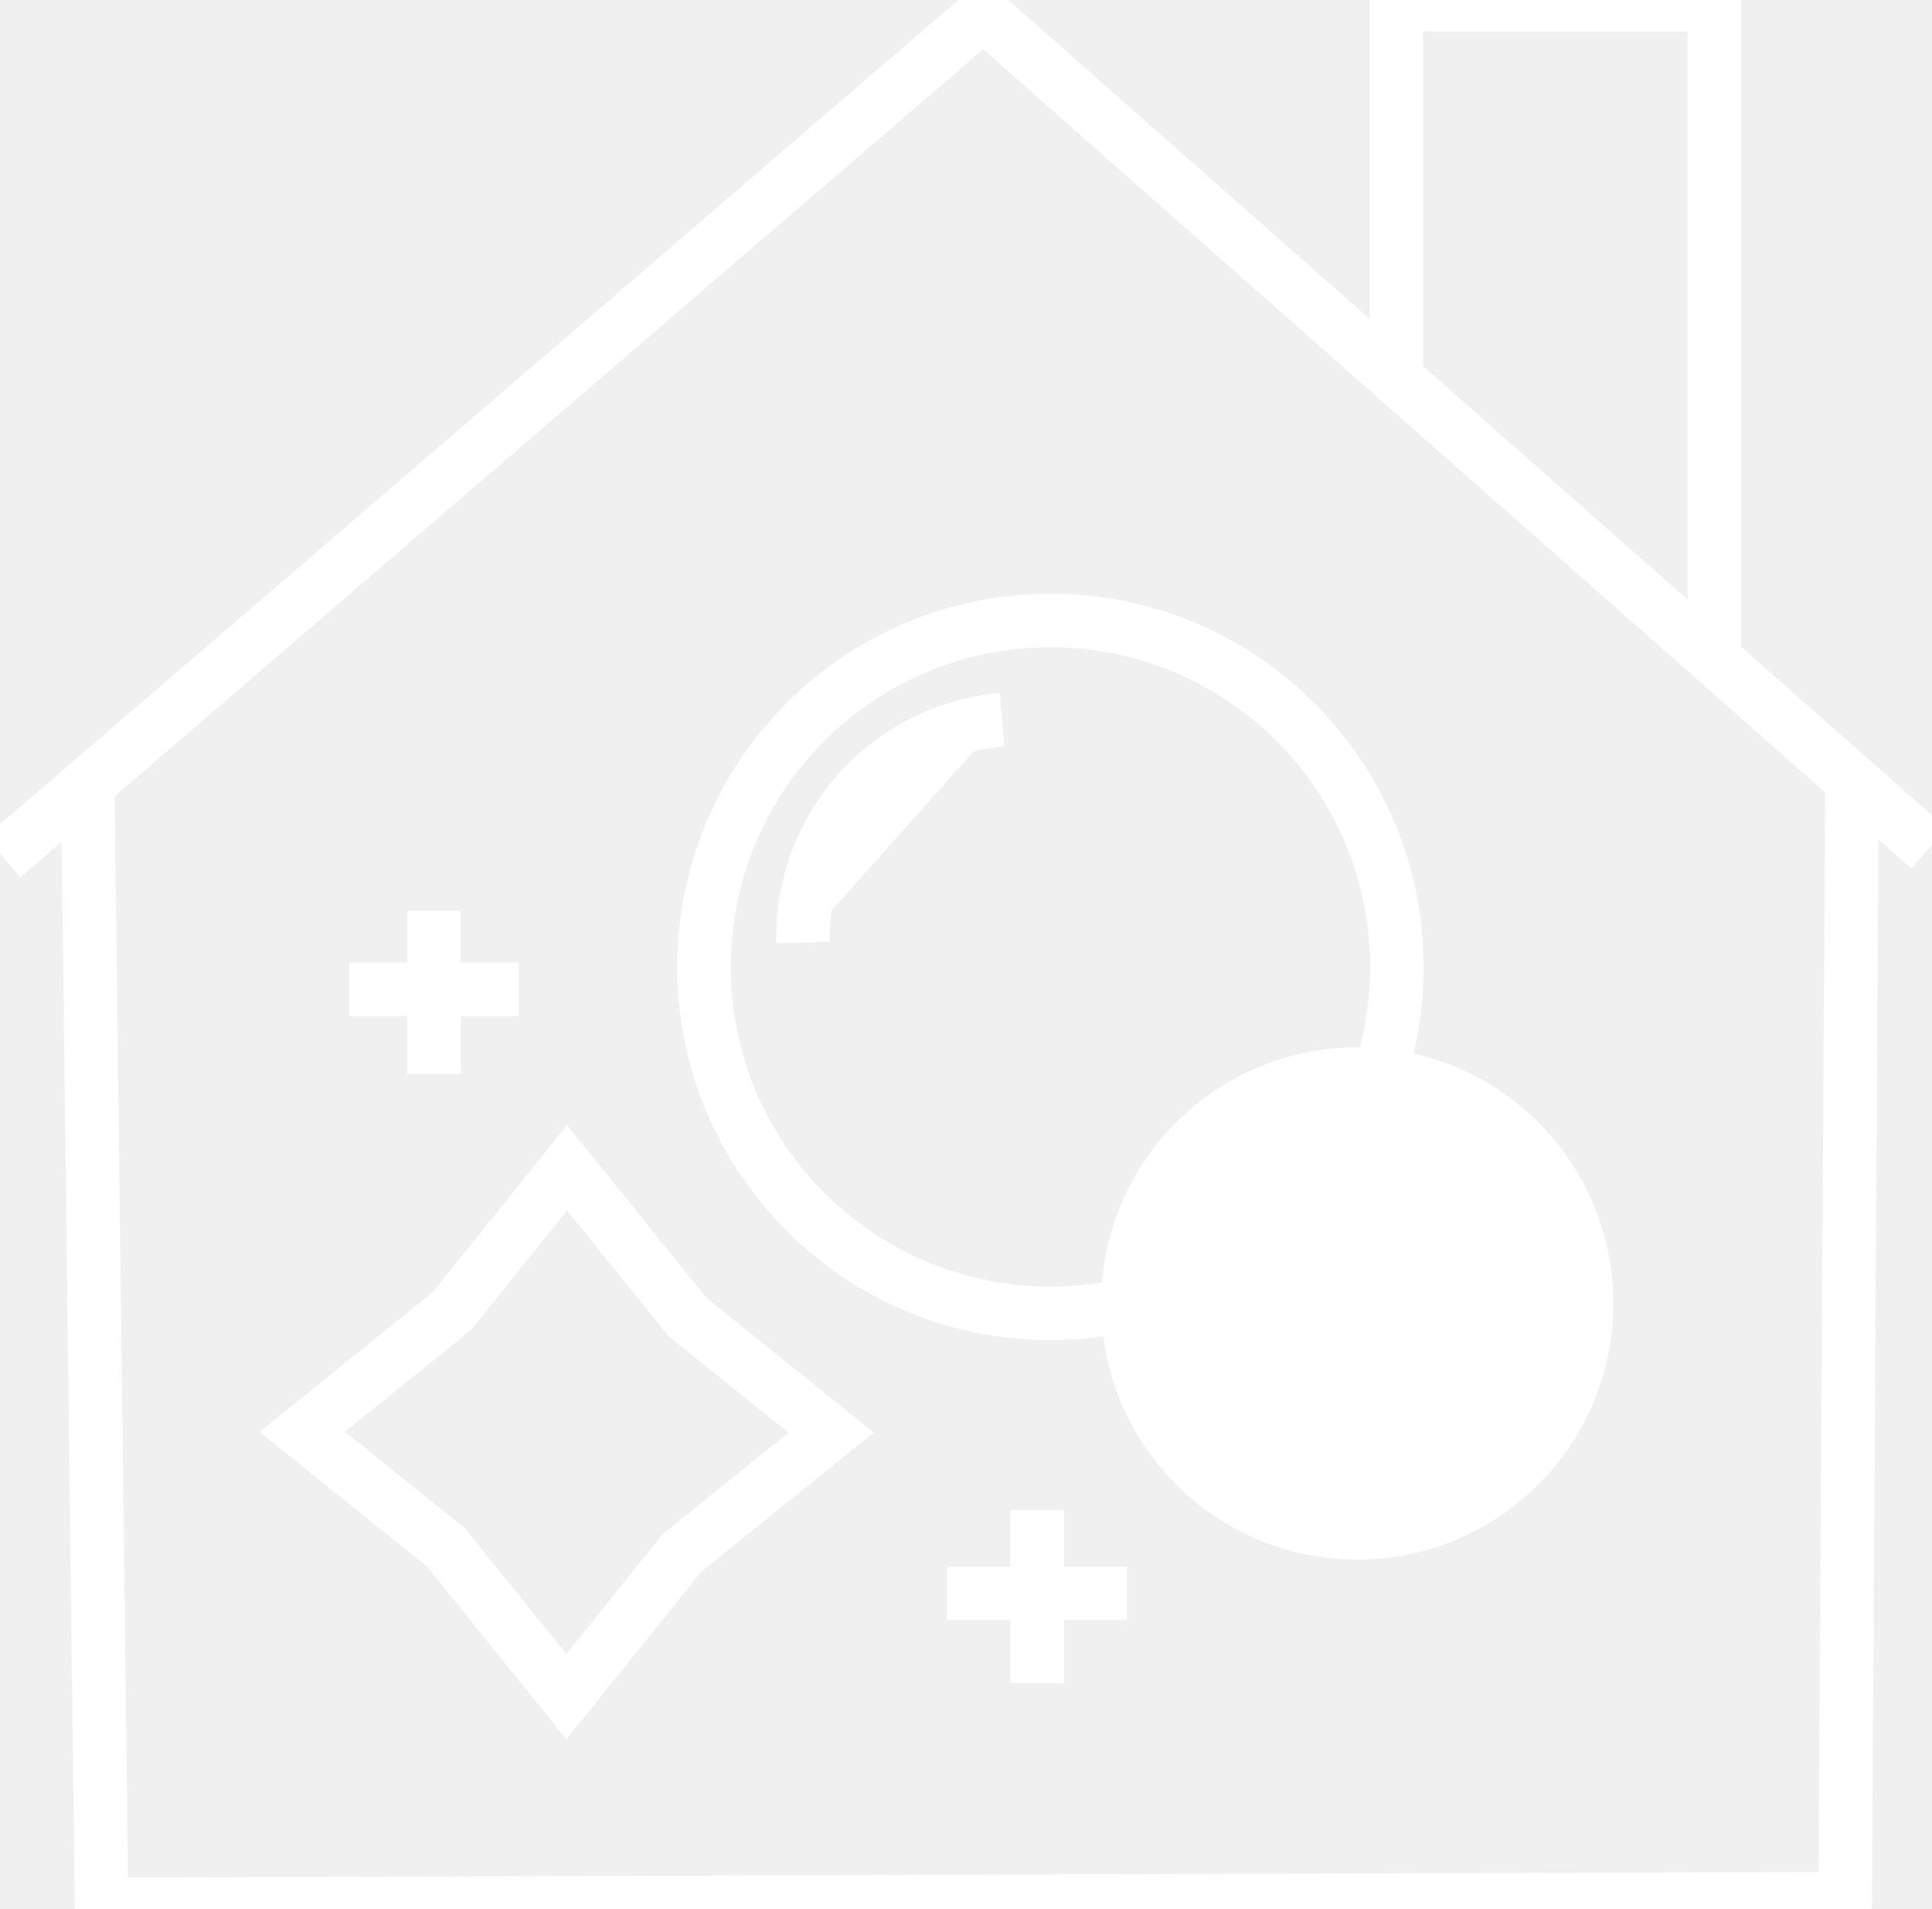
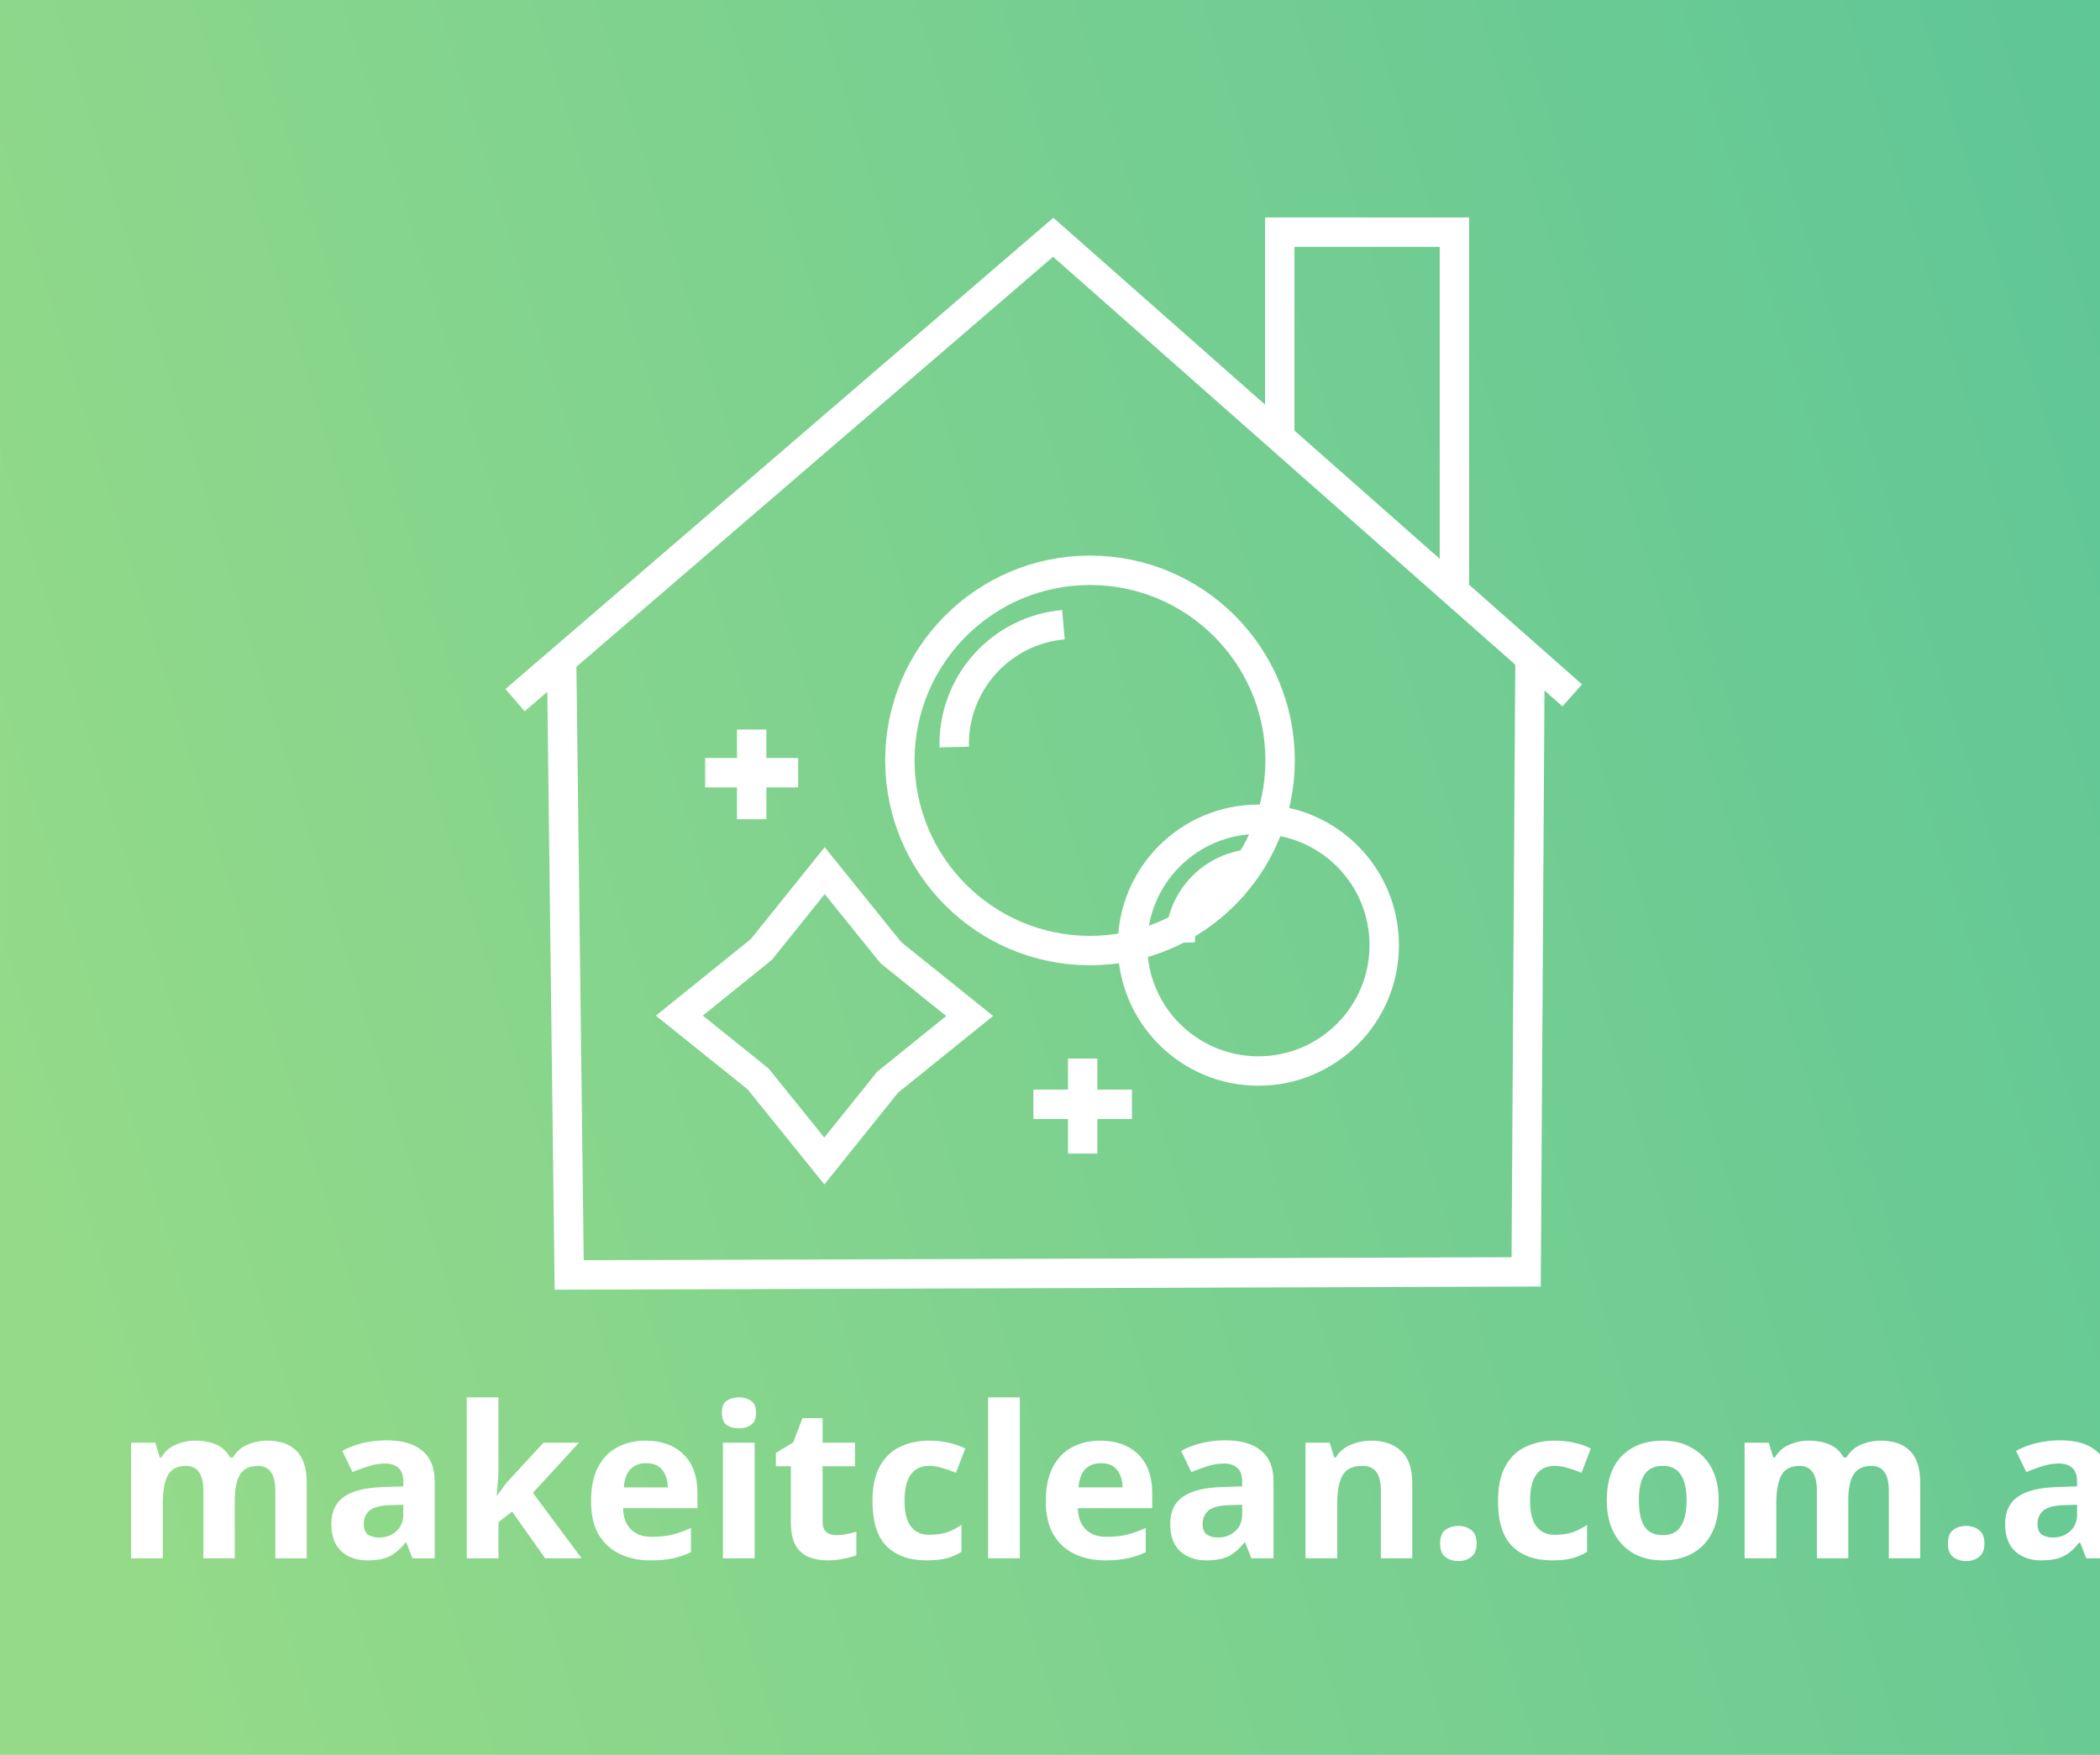
- <svg xmlns="http://www.w3.org/2000/svg" width="64.906mm" height="64.12mm" viewBox="0 0 64.906 64.12" version="1.1" id="svg8">
-   <defs id="defs2" />
-   <g id="layer1" transform="translate(-38.88796,-91.66692)">
-     <path style="fill:none;stroke:#ffffff;stroke-width:1.8;stroke-linecap:butt;stroke-linejoin:miter;stroke-miterlimit:4;stroke-dasharray:none;stroke-opacity:1" d="m 41.834,117.893 0.465,37.744 58.577,-0.189 0.232,-37.421" id="path4518" />
-     <path style="fill:none;stroke:#ffffff;stroke-width:1.8;stroke-linecap:butt;stroke-linejoin:miter;stroke-miterlimit:4;stroke-dasharray:none;stroke-opacity:1" d="M 38.986,120.457 71.925,92.129 103.694,120.166" id="path4528" />
-     <g id="g4548" transform="matrix(1.244082,0,0,1.244082,-26.57154,-118.9932)" style="stroke:#ffffff;stroke-width:1.447;stroke-miterlimit:4;stroke-dasharray:none">
-       <circle r="9.354" cy="195.438" cx="80.983" id="path4534" style="fill:none;fill-rule:evenodd;stroke:#ffffff;stroke-width:1.447;stroke-miterlimit:4;stroke-dasharray:none" />
-       <circle style="fill:#ffffff;fill-rule:evenodd;stroke:#ffffff;stroke-width:1.447;stroke-miterlimit:4;stroke-dasharray:none" id="circle4536" cx="89.268" cy="204.525" r="6.192" />
-       <path d="m 74.303,194.78 a 5.899,5.899 0 0 1 5.373,-6.02" id="path4540" style="fill:#ffffff;fill-rule:evenodd;stroke:#ffffff;stroke-width:1.447;stroke-miterlimit:4;stroke-dasharray:none" />
-       <path style="fill:#ffffff;fill-rule:evenodd;stroke:#ffffff;stroke-width:1.447;stroke-miterlimit:4;stroke-dasharray:none" id="path4542" d="m 85.424,204.407 a 3.804,3.804 0 0 1 3.464,-3.881" />
+ <svg xmlns="http://www.w3.org/2000/svg" xmlns:xlink="http://www.w3.org/1999/xlink" width="222.889mm" height="186.229mm" viewBox="0 0 222.889 186.229" version="1.1" id="svg8">
+   <defs id="defs2">
+     <linearGradient xlink:href="#linearGradient900" id="linearGradient902" x1="2.627" y1="172.486" x2="267.588" y2="46.431" gradientUnits="userSpaceOnUse" gradientTransform="matrix(0.444989,0,0,0.6909738,27.73076,38.5151)" />
+     <linearGradient id="linearGradient900">
+       <stop style="stop-color:#7ed56f;stop-opacity:1;" offset="0" id="stop896" />
+       <stop style="stop-color:#28b485;stop-opacity:1" offset="1" id="stop898" />
+     </linearGradient>
+   </defs>
+   <g id="layer1" transform="translate(39.81502,-30.91162)">
+     <g id="g969" transform="matrix(2.316565,0,0,2.316565,-94.30461,-163.2883)">
+       <rect y="83.831" x="23.522" height="80.39" width="96.215" id="rect855" style="opacity:0.8;fill:url(#linearGradient902);fill-opacity:1;fill-rule:nonzero;stroke:none;stroke-width:1.4;stroke-miterlimit:4;stroke-dasharray:none;stroke-opacity:0.675" />
+       <g transform="translate(140.5802,65.98539)" id="g848">
+         <path style="fill:none;stroke:#ffffff;stroke-width:1.347;stroke-linecap:butt;stroke-linejoin:miter;stroke-miterlimit:4;stroke-dasharray:none;stroke-opacity:1" d="m -91.328,48 0.348,28.252 43.846,-0.141 0.174,-28.01" id="path4518" />
+         <path style="fill:none;stroke:#ffffff;stroke-width:1.347;stroke-linecap:butt;stroke-linejoin:miter;stroke-miterlimit:4;stroke-dasharray:none;stroke-opacity:1" d="m -93.46,49.919 24.656,-21.204 23.78,20.986" id="path4528" />
+         <g id="g4548" transform="matrix(0.9312118,0,0,0.9312118,-142.5307,-129.3129)" style="fill:none;stroke:#ffffff;stroke-width:1.447;stroke-miterlimit:4;stroke-dasharray:none">
+           <circle r="9.354" cy="195.438" cx="80.983" id="path4534" style="fill:none;fill-rule:evenodd;stroke:#ffffff;stroke-width:1.447;stroke-miterlimit:4;stroke-dasharray:none" />
+           <circle style="fill:none;fill-rule:evenodd;stroke:#ffffff;stroke-width:1.447;stroke-miterlimit:4;stroke-dasharray:none" id="circle4536" cx="89.268" cy="204.525" r="6.192" />
+           <path d="m 74.303,194.78 a 5.899,5.899 0 0 1 5.373,-6.02" id="path4540" style="fill:none;fill-rule:evenodd;stroke:#ffffff;stroke-width:1.447;stroke-miterlimit:4;stroke-dasharray:none" />
+           <path style="fill:none;fill-rule:evenodd;stroke:#ffffff;stroke-width:1.447;stroke-miterlimit:4;stroke-dasharray:none" id="path4542" d="m 85.424,204.407 a 3.804,3.804 0 0 1 3.464,-3.881" />
+         </g>
+         <path style="fill:none;fill-opacity:1;fill-rule:evenodd;stroke:#ffffff;stroke-width:3.658;stroke-miterlimit:4;stroke-dasharray:none" id="path4556" d="m 37.624,186.35 -12.245,-4.706 -12.416,-1.902 4.706,-12.245 1.902,-12.416 12.245,4.706 12.416,1.902 -4.706,12.245 z" transform="matrix(0.3187894,0.1845526,-0.1845526,0.3187894,-56.89308,4.680548)" />
+         <g id="g4568" transform="matrix(0.3044317,0,0,0.3044317,-73.92263,14.36772)" style="fill:none;stroke:#ffffff;stroke-width:4.426;stroke-miterlimit:4;stroke-dasharray:none">
+           <path id="path4560" d="m 21.248,170.715 v 14.299" style="fill:none;stroke:#ffffff;stroke-width:4.426;stroke-linecap:butt;stroke-linejoin:miter;stroke-miterlimit:4;stroke-dasharray:none;stroke-opacity:1" />
+           <path id="path4564" d="M 13.831,177.597 H 28.665" style="fill:none;stroke:#ffffff;stroke-width:4.426;stroke-linecap:butt;stroke-linejoin:miter;stroke-miterlimit:4;stroke-dasharray:none;stroke-opacity:1" />
+         </g>
+         <g transform="matrix(0.2872823,0,0,0.2872823,-88.72316,2.223303)" id="g4574" style="fill:none;stroke:#ffffff;stroke-width:4.69;stroke-miterlimit:4;stroke-dasharray:none">
+           <path style="fill:none;stroke:#ffffff;stroke-width:4.69;stroke-linecap:butt;stroke-linejoin:miter;stroke-miterlimit:4;stroke-dasharray:none;stroke-opacity:1" d="m 21.248,170.715 v 14.299" id="path4570" />
+           <path style="fill:none;stroke:#ffffff;stroke-width:4.69;stroke-linecap:butt;stroke-linejoin:miter;stroke-miterlimit:4;stroke-dasharray:none;stroke-opacity:1" d="M 13.831,177.597 H 28.665" id="path4572" />
+         </g>
+         <path style="fill:none;stroke:#ffffff;stroke-width:1.347;stroke-linecap:butt;stroke-linejoin:miter;stroke-miterlimit:4;stroke-dasharray:none;stroke-opacity:1" d="m -58.424,37.984 v -9.503 h 8.002 v 16.405" id="path4576" />
+       </g>
+       <text id="text852" y="155.218" x="28.777" style="font-style:normal;font-variant:normal;font-weight:normal;font-stretch:normal;font-size:9.695px;line-height:1.25;font-family:Corbel;-inkscape-font-specification:Corbel;letter-spacing:0px;word-spacing:0px;fill:#000000;fill-opacity:1;stroke:none;stroke-width:0.519" xml:space="preserve">
+         <tspan style="font-style:normal;font-variant:normal;font-weight:bold;font-stretch:normal;font-family:Corbel;-inkscape-font-specification:'Corbel Bold';fill:#ffffff;stroke:none;stroke-width:0.519" y="155.218" x="28.777" id="tspan850">makeitclean.com.au</tspan>
+       </text>
    </g>
-     <path style="fill:none;fill-opacity:1;fill-rule:evenodd;stroke:#ffffff;stroke-width:3.658;stroke-miterlimit:4;stroke-dasharray:none" id="path4556" d="m 37.624,186.35 -12.245,-4.706 -12.416,-1.902 4.706,-12.245 1.902,-12.416 12.245,4.706 12.416,1.902 -4.706,12.245 z" transform="matrix(0.4258969,0.246559,-0.246559,0.4258969,87.83882,60.01959)" />
-     <g id="g4568" transform="matrix(0.4067153,0,0,0.4067153,65.08765,72.96147)" style="stroke:#ffffff;stroke-width:4.426;stroke-miterlimit:4;stroke-dasharray:none">
-       <path id="path4560" d="m 21.248,170.715 v 14.299" style="fill:none;stroke:#ffffff;stroke-width:4.426;stroke-linecap:butt;stroke-linejoin:miter;stroke-miterlimit:4;stroke-dasharray:none;stroke-opacity:1" />
-       <path id="path4564" d="M 13.831,177.597 H 28.665" style="fill:none;stroke:#ffffff;stroke-width:4.426;stroke-linecap:butt;stroke-linejoin:miter;stroke-miterlimit:4;stroke-dasharray:none;stroke-opacity:1" />
-     </g>
-     <g transform="matrix(0.383804,0,0,0.383804,45.31441,56.73676)" id="g4574" style="stroke:#ffffff;stroke-width:4.69;stroke-miterlimit:4;stroke-dasharray:none">
-       <path style="fill:none;stroke:#ffffff;stroke-width:4.69;stroke-linecap:butt;stroke-linejoin:miter;stroke-miterlimit:4;stroke-dasharray:none;stroke-opacity:1" d="m 21.248,170.715 v 14.299" id="path4570" />
-       <path style="fill:none;stroke:#ffffff;stroke-width:4.69;stroke-linecap:butt;stroke-linejoin:miter;stroke-miterlimit:4;stroke-dasharray:none;stroke-opacity:1" d="M 13.831,177.597 H 28.665" id="path4572" />
-     </g>
-     <path style="fill:none;stroke:#ffffff;stroke-width:1.8;stroke-linecap:butt;stroke-linejoin:miter;stroke-miterlimit:4;stroke-dasharray:none;stroke-opacity:1" d="M 85.794,104.512 V 91.817 H 96.484 v 21.916" id="path4576" />
  </g>
</svg>
